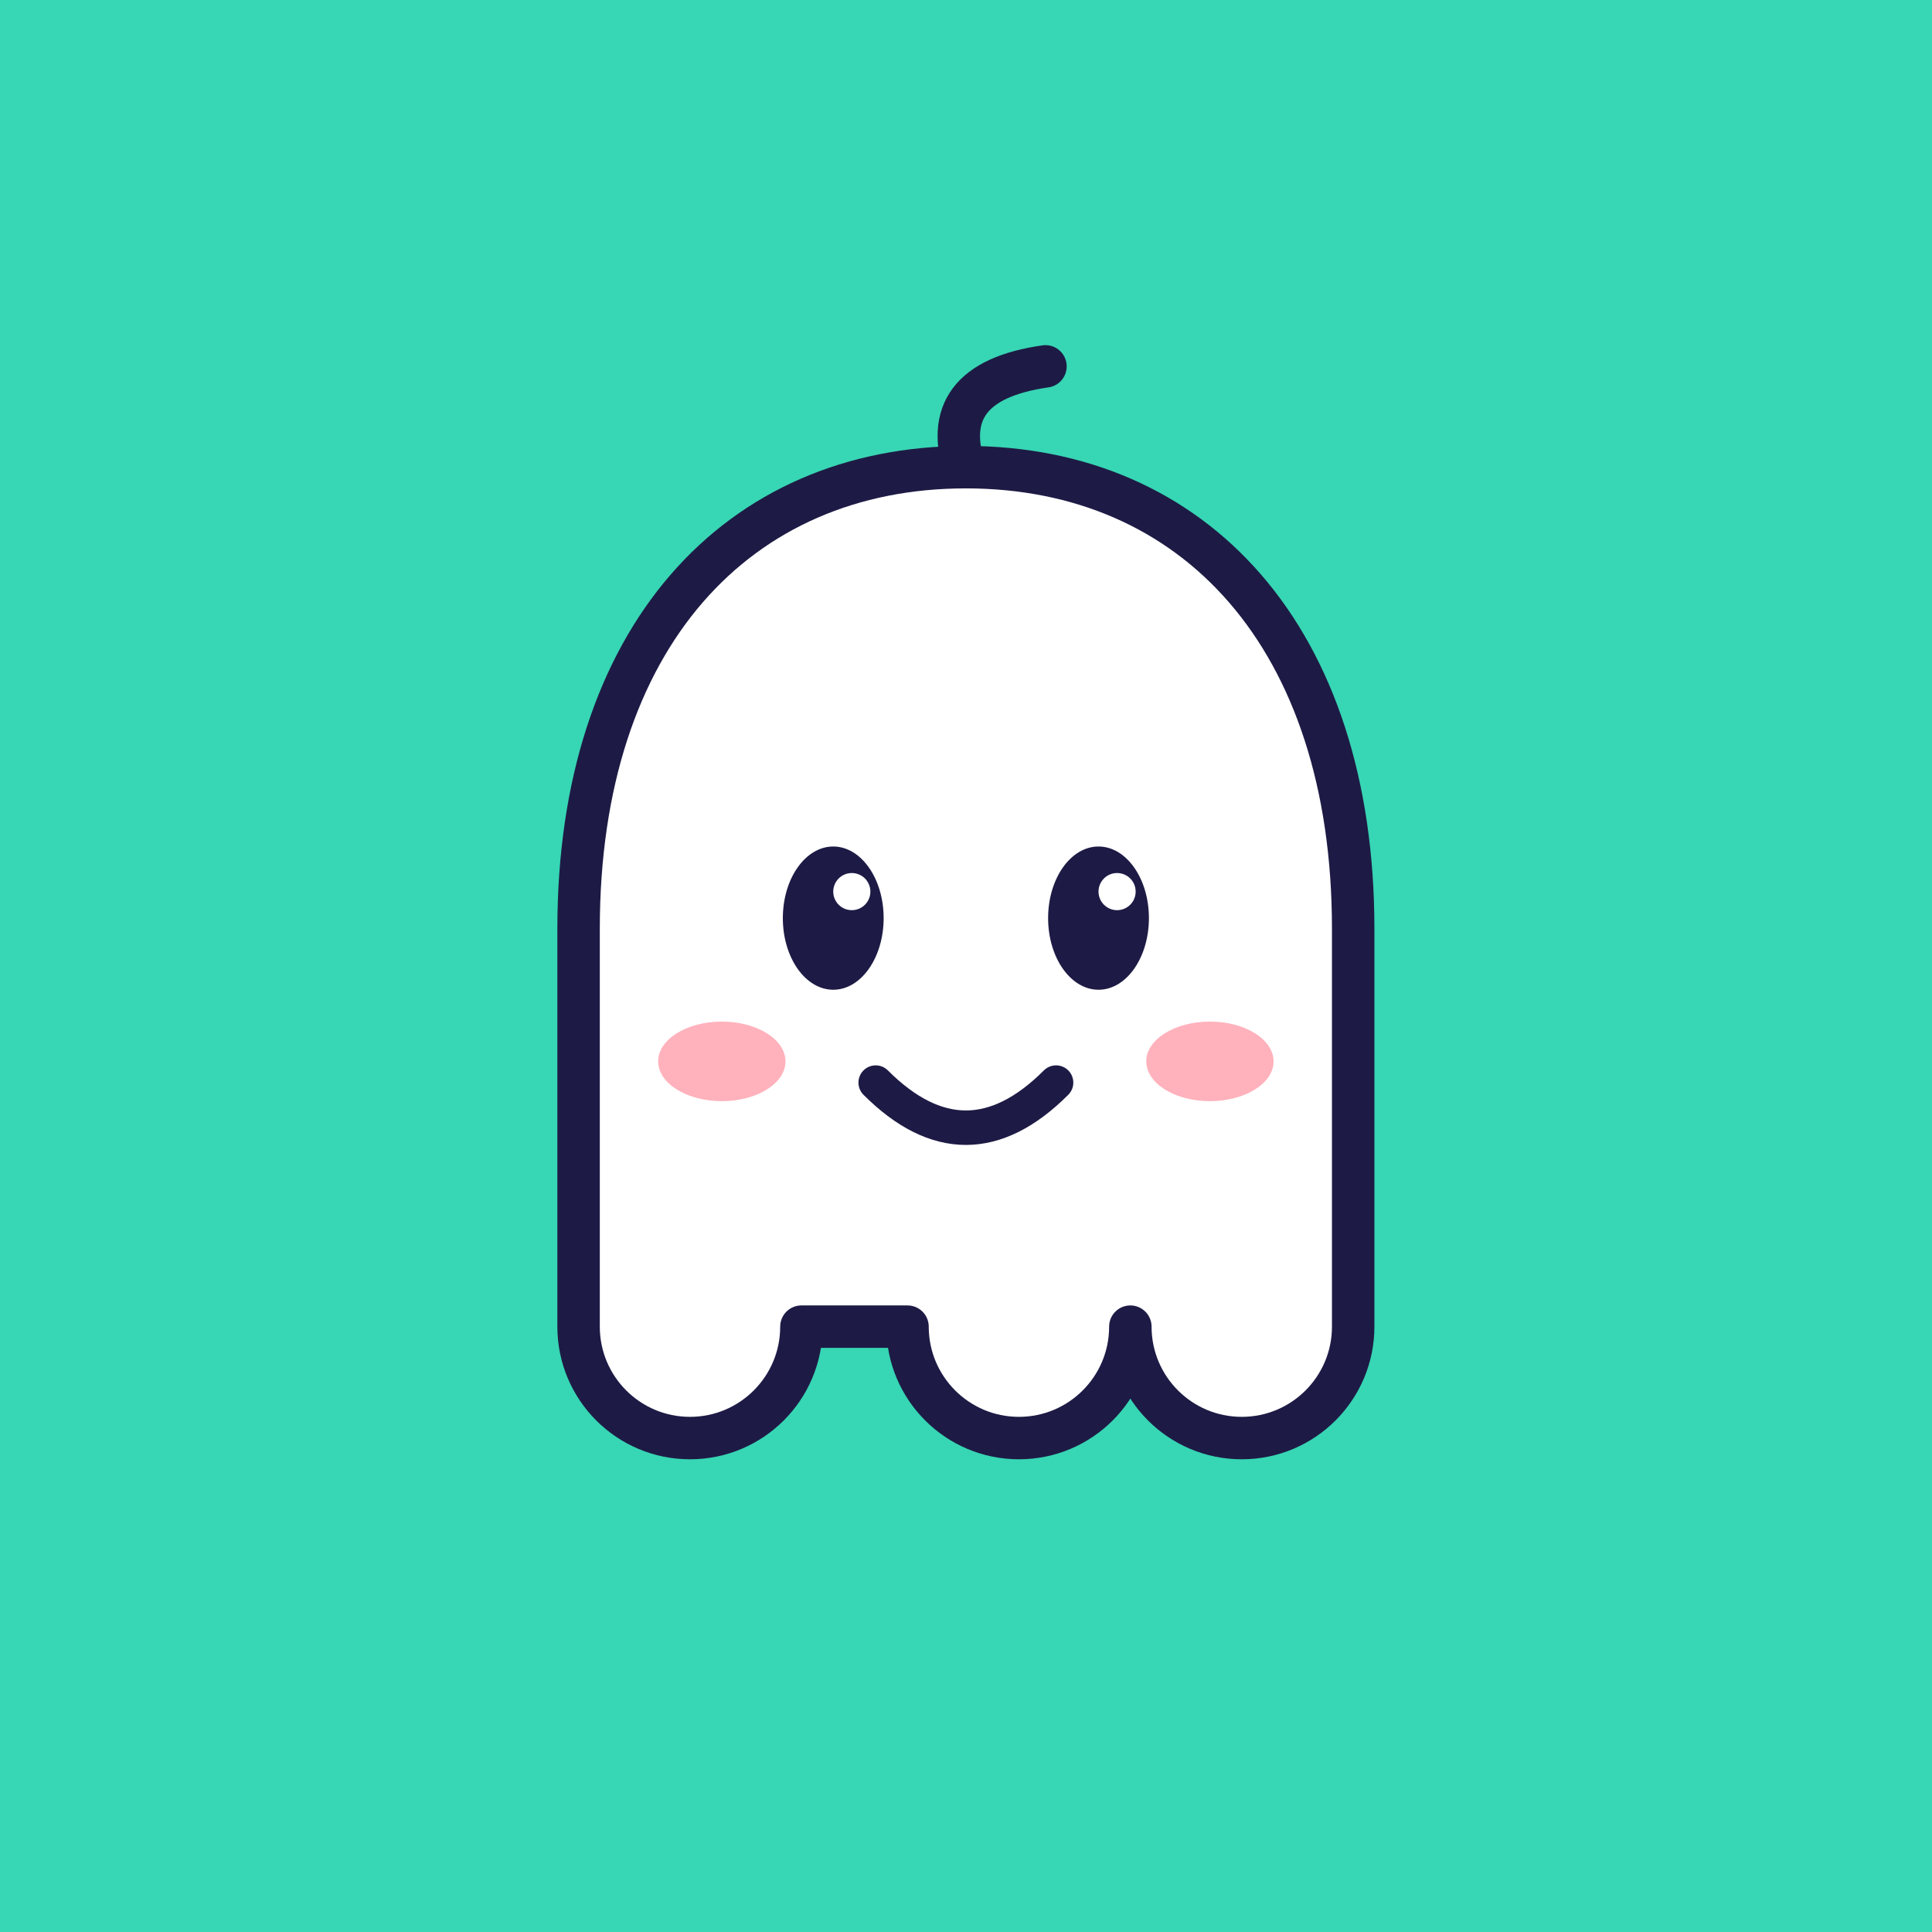
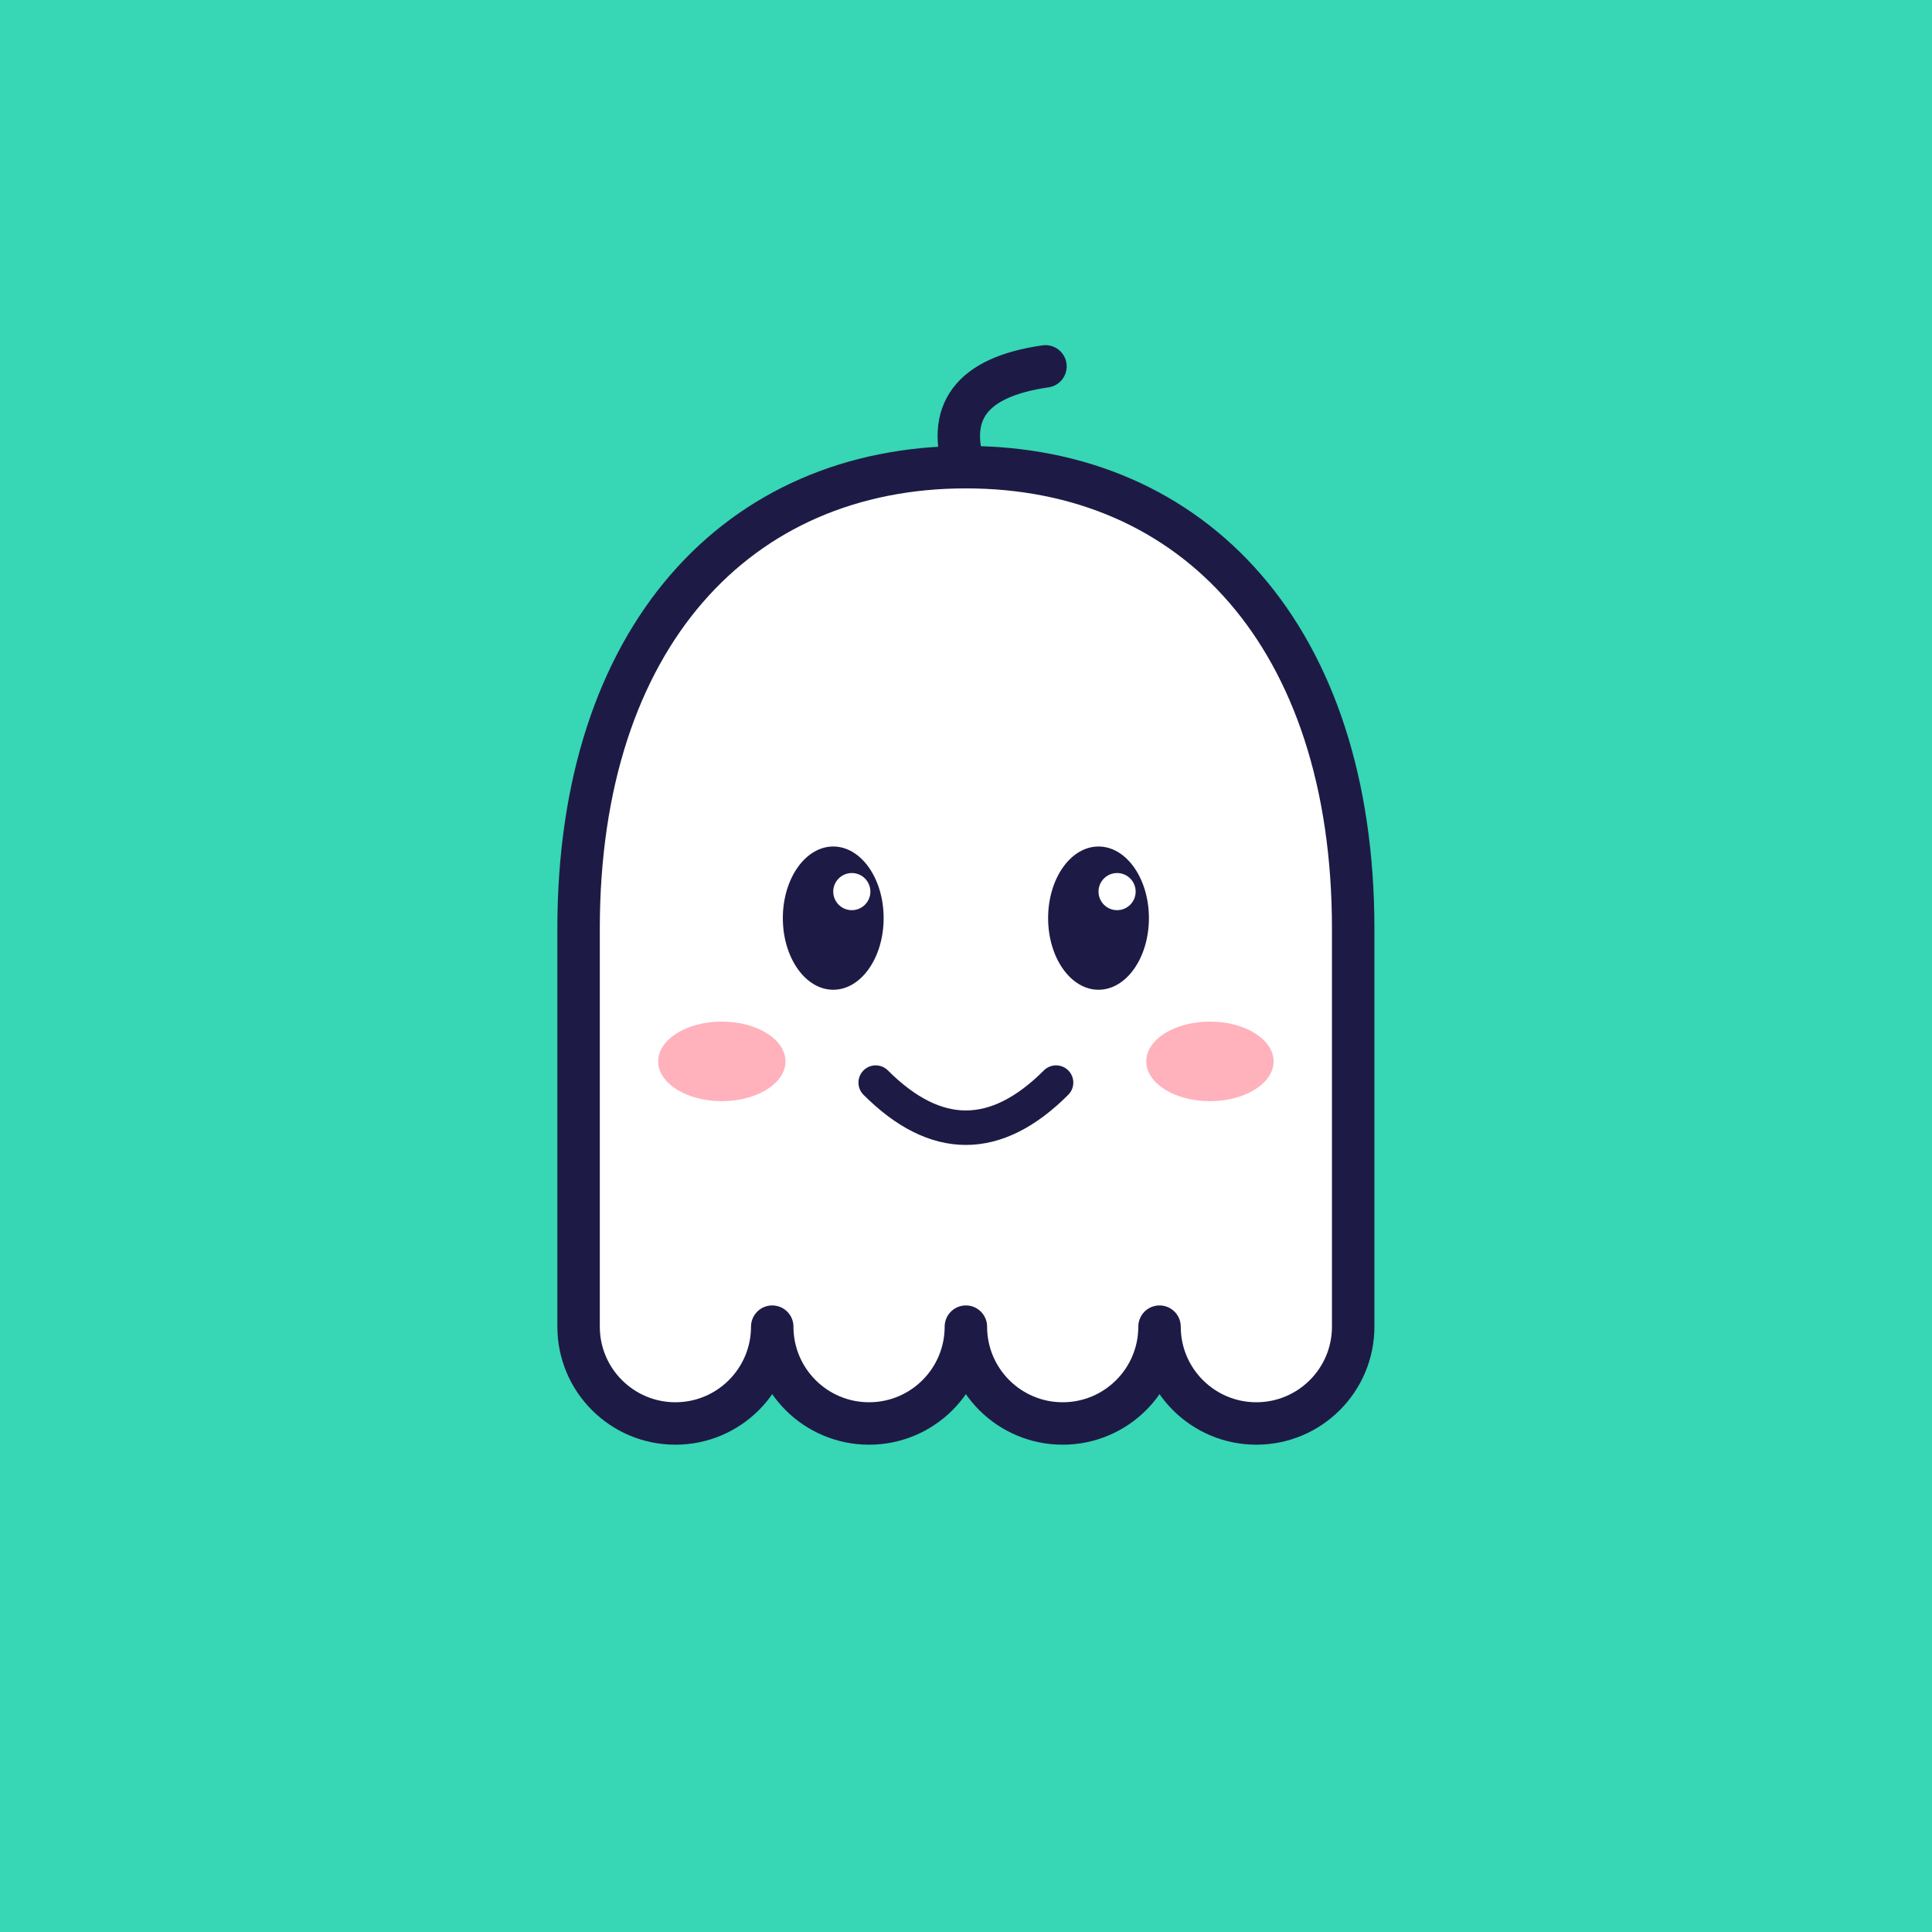
<svg xmlns="http://www.w3.org/2000/svg" viewBox="0 0 512 512">
  <rect width="512" height="512" fill="#37D6B4" />
  <g transform="translate(76 76) scale(.703)">
    <path d="M256 70q-12-34 30-40" fill="none" stroke="#1D1B45" stroke-width="16" stroke-linecap="round" />
-     <path d="M110 250C110 140 170 76 256 76S402 140 402 250V400a42 42 0 0 1-84 0a42 42 0 0 1-84 0H194a42 42 0 0 1-84 0Z" fill="#fff" stroke="#1D1B45" stroke-width="16" stroke-linejoin="round" transform="translate(0 -8)" />
+     <path d="M110 250C110 140 170 76 256 76S402 140 402 250V400a36.5 36.5 0 0 1-73 0a36.5 36.5 0 0 1-73 0a36.5 36.5 0 0 1-73 0a36.5 36.5 0 0 1-73 0Z" fill="#fff" stroke="#1D1B45" stroke-width="16" stroke-linejoin="round" transform="translate(0 -8)" />
    <ellipse cx="206" cy="238" rx="19" ry="27" fill="#1D1B45" />
    <ellipse cx="306" cy="238" rx="19" ry="27" fill="#1D1B45" />
    <circle cx="213" cy="228" r="7" fill="#fff" />
    <circle cx="313" cy="228" r="7" fill="#fff" />
    <path d="M222 300q34 34 68 0" fill="none" stroke="#1D1B45" stroke-width="13" stroke-linecap="round" />
    <ellipse cx="164" cy="292" rx="24" ry="15" fill="#FF7F90" opacity=".6" />
    <ellipse cx="348" cy="292" rx="24" ry="15" fill="#FF7F90" opacity=".6" />
  </g>
</svg>
